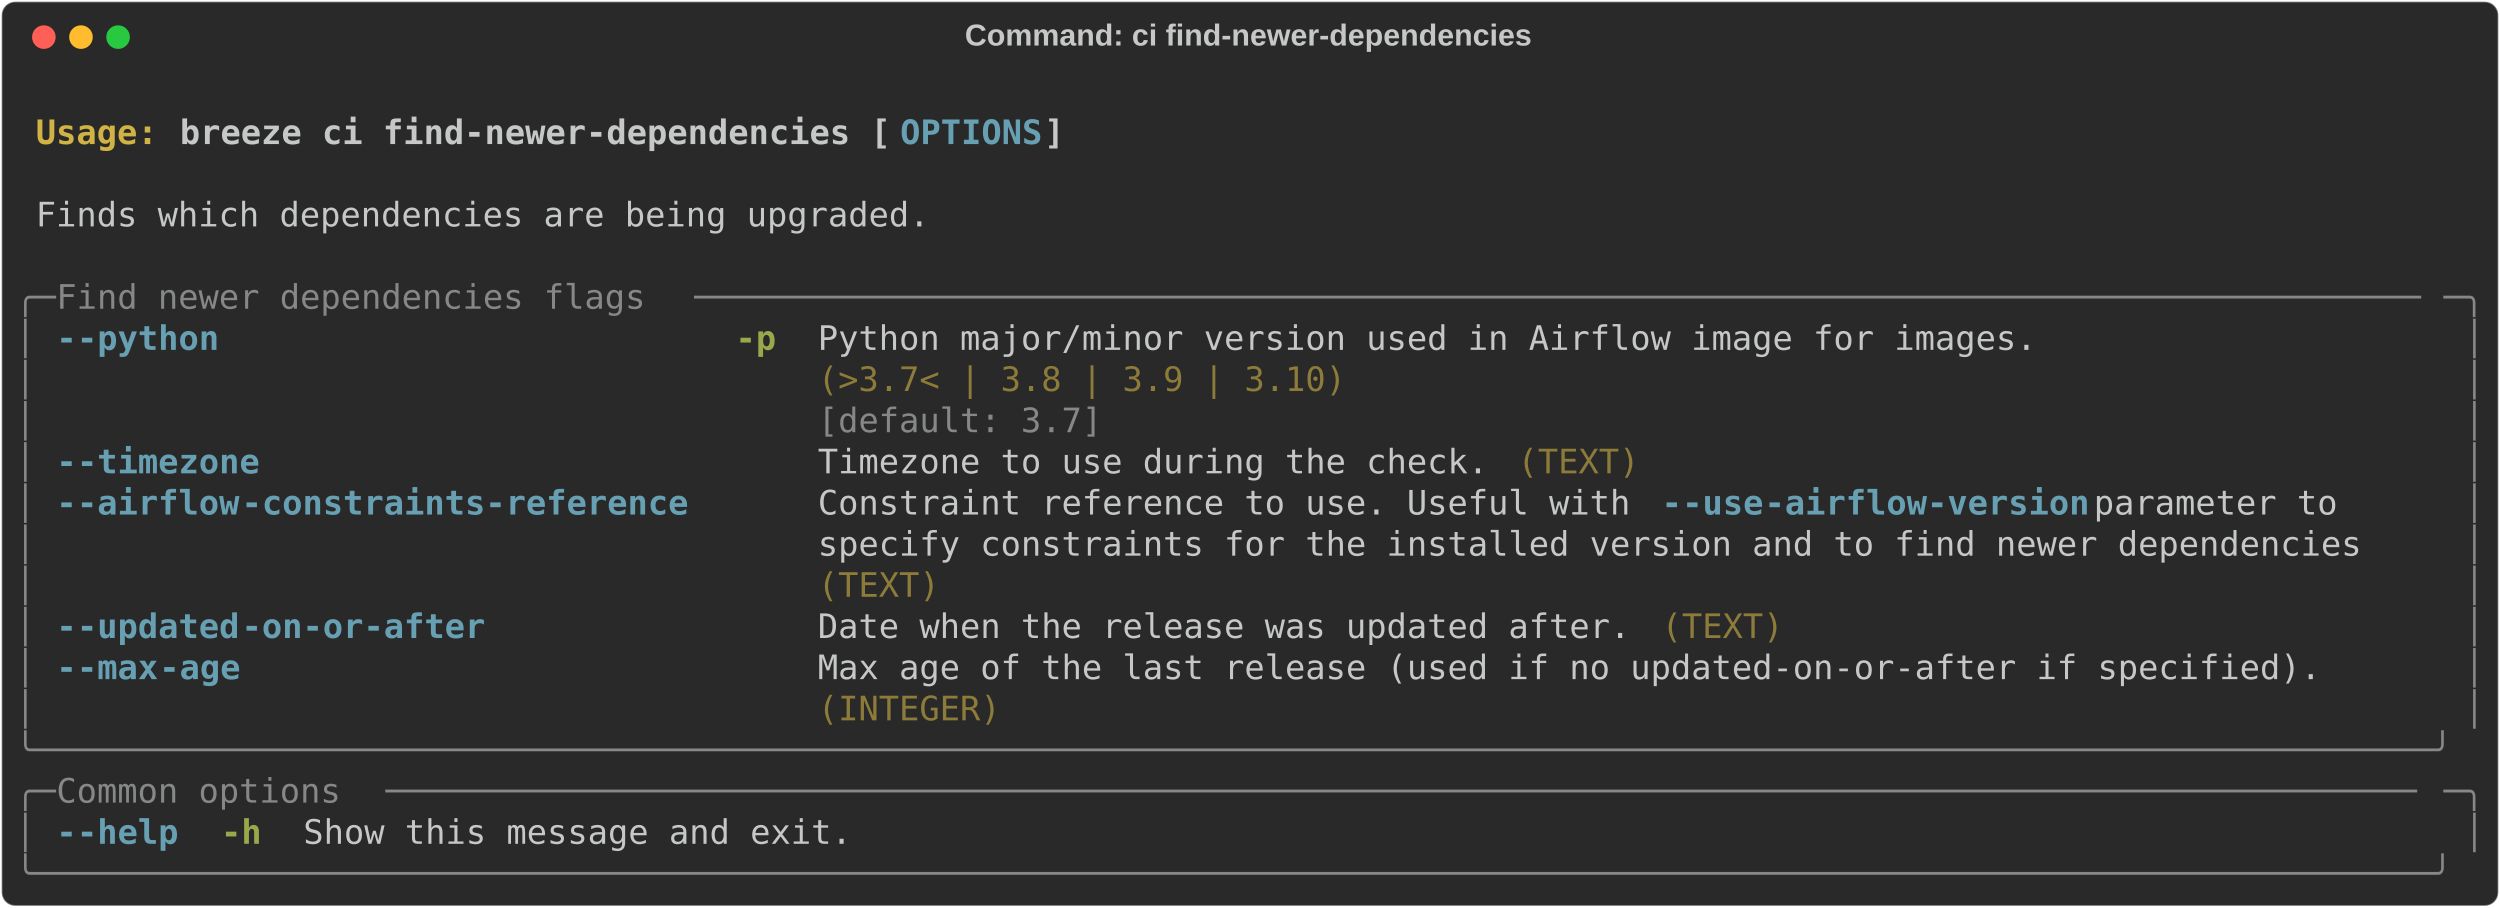
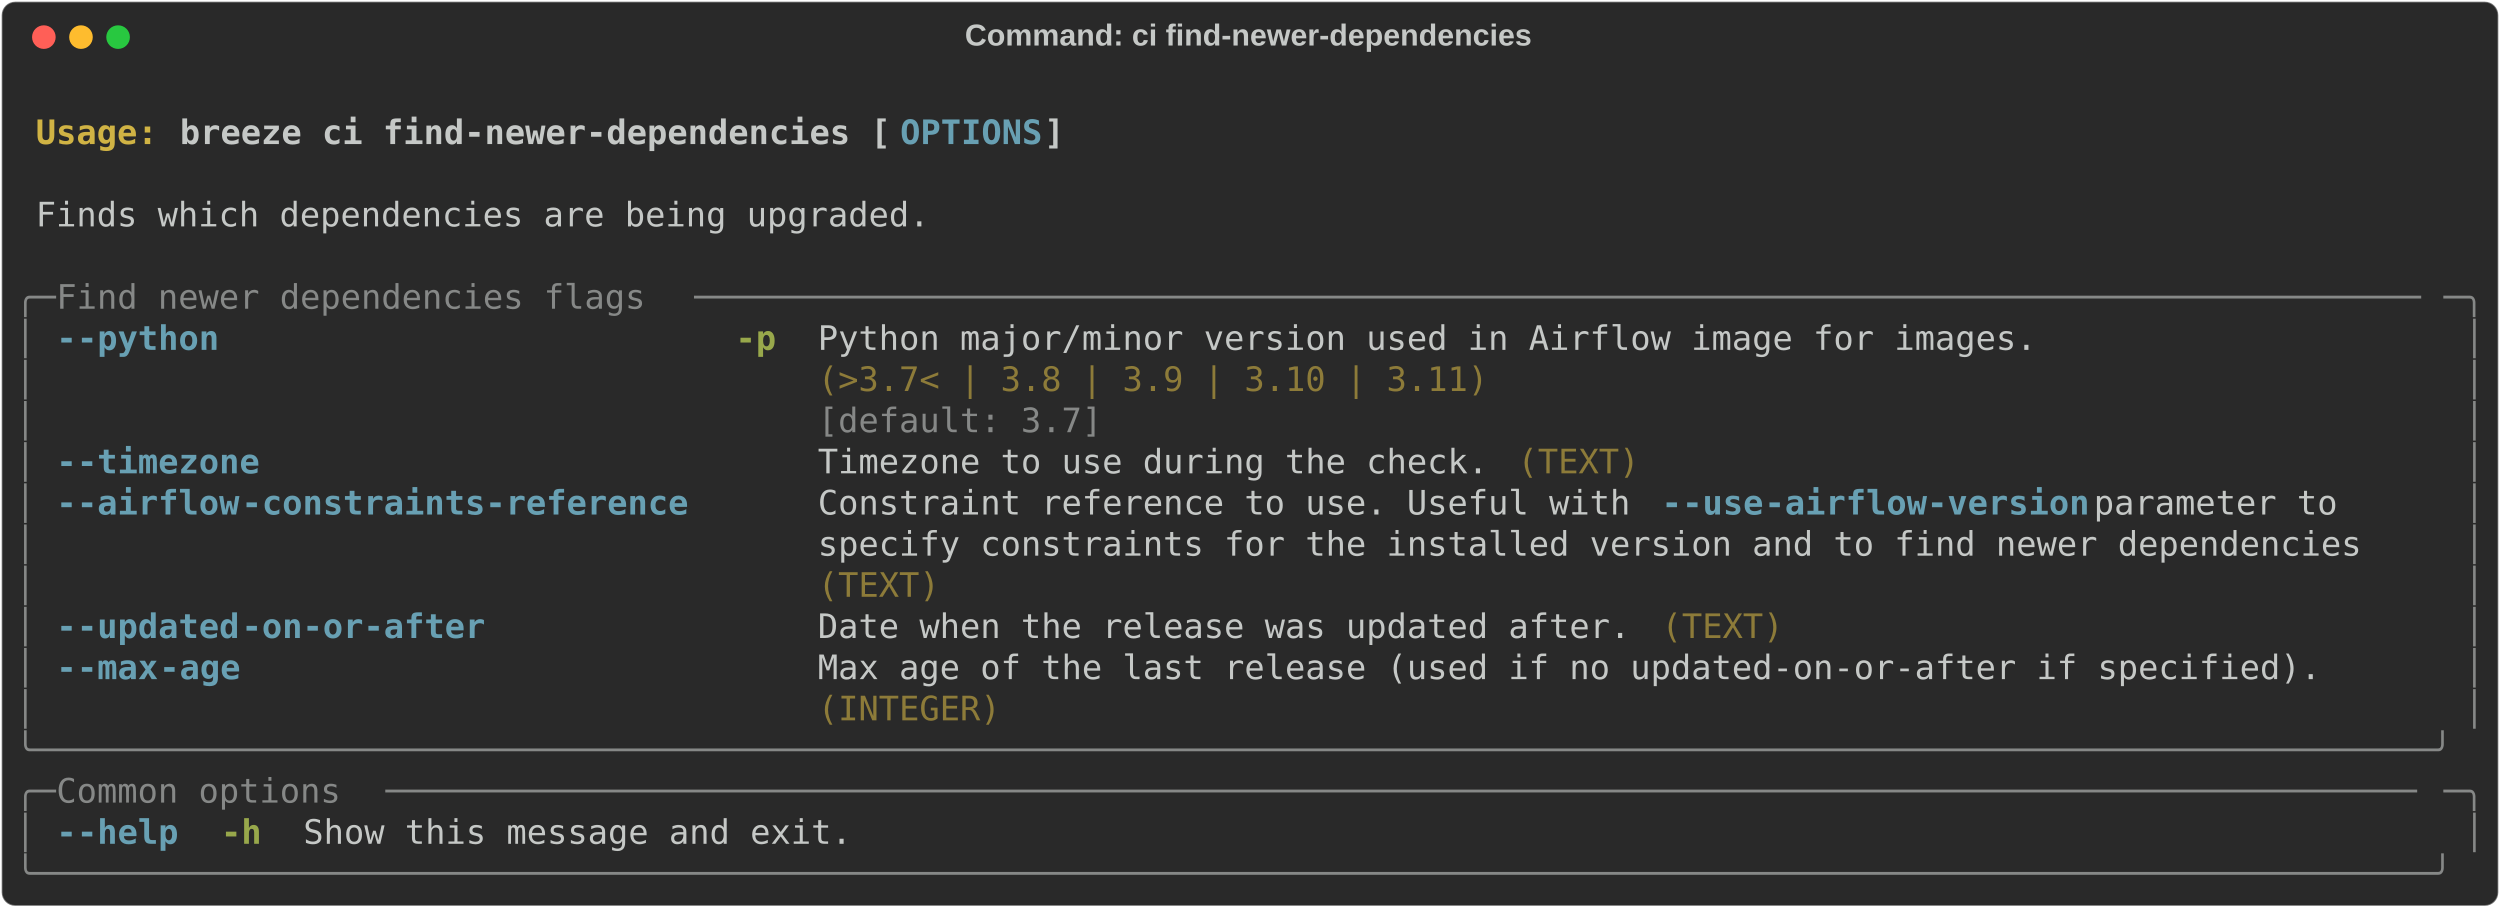
<svg xmlns="http://www.w3.org/2000/svg" class="rich-terminal" viewBox="0 0 1482 538.0">
  <style>

    @font-face {
        font-family: "Fira Code";
        src: local("FiraCode-Regular"),
                url("https://cdnjs.cloudflare.com/ajax/libs/firacode/6.2.0/woff2/FiraCode-Regular.woff2") format("woff2"),
                url("https://cdnjs.cloudflare.com/ajax/libs/firacode/6.2.0/woff/FiraCode-Regular.woff") format("woff");
        font-style: normal;
        font-weight: 400;
    }
    @font-face {
        font-family: "Fira Code";
        src: local("FiraCode-Bold"),
                url("https://cdnjs.cloudflare.com/ajax/libs/firacode/6.2.0/woff2/FiraCode-Bold.woff2") format("woff2"),
                url("https://cdnjs.cloudflare.com/ajax/libs/firacode/6.2.0/woff/FiraCode-Bold.woff") format("woff");
        font-style: bold;
        font-weight: 700;
    }

    .breeze-ci-find-newer-dependencies-matrix {
        font-family: Fira Code, monospace;
        font-size: 20px;
        line-height: 24.4px;
        font-variant-east-asian: full-width;
    }

    .breeze-ci-find-newer-dependencies-title {
        font-size: 18px;
        font-weight: bold;
        font-family: arial;
    }

    .breeze-ci-find-newer-dependencies-r1 { fill: #c5c8c6;font-weight: bold }
.breeze-ci-find-newer-dependencies-r2 { fill: #c5c8c6 }
.breeze-ci-find-newer-dependencies-r3 { fill: #d0b344;font-weight: bold }
.breeze-ci-find-newer-dependencies-r4 { fill: #68a0b3;font-weight: bold }
.breeze-ci-find-newer-dependencies-r5 { fill: #868887 }
.breeze-ci-find-newer-dependencies-r6 { fill: #98a84b;font-weight: bold }
.breeze-ci-find-newer-dependencies-r7 { fill: #8d7b39 }
    </style>
  <defs>
    <clipPath id="breeze-ci-find-newer-dependencies-clip-terminal">
      <rect x="0" y="0" width="1463.0" height="487.0" />
    </clipPath>
    <clipPath id="breeze-ci-find-newer-dependencies-line-0">
      <rect x="0" y="1.5" width="1464" height="24.65" />
    </clipPath>
    <clipPath id="breeze-ci-find-newer-dependencies-line-1">
      <rect x="0" y="25.9" width="1464" height="24.65" />
    </clipPath>
    <clipPath id="breeze-ci-find-newer-dependencies-line-2">
      <rect x="0" y="50.3" width="1464" height="24.65" />
    </clipPath>
    <clipPath id="breeze-ci-find-newer-dependencies-line-3">
      <rect x="0" y="74.7" width="1464" height="24.65" />
    </clipPath>
    <clipPath id="breeze-ci-find-newer-dependencies-line-4">
      <rect x="0" y="99.1" width="1464" height="24.65" />
    </clipPath>
    <clipPath id="breeze-ci-find-newer-dependencies-line-5">
      <rect x="0" y="123.5" width="1464" height="24.65" />
    </clipPath>
    <clipPath id="breeze-ci-find-newer-dependencies-line-6">
      <rect x="0" y="147.9" width="1464" height="24.65" />
    </clipPath>
    <clipPath id="breeze-ci-find-newer-dependencies-line-7">
      <rect x="0" y="172.3" width="1464" height="24.65" />
    </clipPath>
    <clipPath id="breeze-ci-find-newer-dependencies-line-8">
      <rect x="0" y="196.7" width="1464" height="24.65" />
    </clipPath>
    <clipPath id="breeze-ci-find-newer-dependencies-line-9">
      <rect x="0" y="221.1" width="1464" height="24.65" />
    </clipPath>
    <clipPath id="breeze-ci-find-newer-dependencies-line-10">
      <rect x="0" y="245.5" width="1464" height="24.65" />
    </clipPath>
    <clipPath id="breeze-ci-find-newer-dependencies-line-11">
      <rect x="0" y="269.9" width="1464" height="24.65" />
    </clipPath>
    <clipPath id="breeze-ci-find-newer-dependencies-line-12">
      <rect x="0" y="294.3" width="1464" height="24.65" />
    </clipPath>
    <clipPath id="breeze-ci-find-newer-dependencies-line-13">
      <rect x="0" y="318.7" width="1464" height="24.65" />
    </clipPath>
    <clipPath id="breeze-ci-find-newer-dependencies-line-14">
      <rect x="0" y="343.1" width="1464" height="24.65" />
    </clipPath>
    <clipPath id="breeze-ci-find-newer-dependencies-line-15">
      <rect x="0" y="367.5" width="1464" height="24.65" />
    </clipPath>
    <clipPath id="breeze-ci-find-newer-dependencies-line-16">
      <rect x="0" y="391.9" width="1464" height="24.65" />
    </clipPath>
    <clipPath id="breeze-ci-find-newer-dependencies-line-17">
      <rect x="0" y="416.3" width="1464" height="24.65" />
    </clipPath>
    <clipPath id="breeze-ci-find-newer-dependencies-line-18">
      <rect x="0" y="440.7" width="1464" height="24.65" />
    </clipPath>
  </defs>
  <rect fill="#292929" stroke="rgba(255,255,255,0.35)" stroke-width="1" x="1" y="1" width="1480" height="536" rx="8" />
  <text class="breeze-ci-find-newer-dependencies-title" fill="#c5c8c6" text-anchor="middle" x="740" y="27">Command: ci find-newer-dependencies</text>
  <g transform="translate(26,22)">
    <circle cx="0" cy="0" r="7" fill="#ff5f57" />
    <circle cx="22" cy="0" r="7" fill="#febc2e" />
    <circle cx="44" cy="0" r="7" fill="#28c840" />
  </g>
  <g transform="translate(9, 41)" clip-path="url(#breeze-ci-find-newer-dependencies-clip-terminal)">
    <g class="breeze-ci-find-newer-dependencies-matrix">
      <text class="breeze-ci-find-newer-dependencies-r2" x="1464" y="20" textLength="12.2" clip-path="url(#breeze-ci-find-newer-dependencies-line-0)">
</text>
      <text class="breeze-ci-find-newer-dependencies-r3" x="12.2" y="44.4" textLength="85.4" clip-path="url(#breeze-ci-find-newer-dependencies-line-1)">Usage: </text>
      <text class="breeze-ci-find-newer-dependencies-r1" x="97.6" y="44.4" textLength="427" clip-path="url(#breeze-ci-find-newer-dependencies-line-1)">breeze ci find-newer-dependencies [</text>
      <text class="breeze-ci-find-newer-dependencies-r4" x="524.6" y="44.4" textLength="85.4" clip-path="url(#breeze-ci-find-newer-dependencies-line-1)">OPTIONS</text>
      <text class="breeze-ci-find-newer-dependencies-r1" x="610" y="44.4" textLength="12.2" clip-path="url(#breeze-ci-find-newer-dependencies-line-1)">]</text>
      <text class="breeze-ci-find-newer-dependencies-r2" x="1464" y="44.4" textLength="12.2" clip-path="url(#breeze-ci-find-newer-dependencies-line-1)">
</text>
      <text class="breeze-ci-find-newer-dependencies-r2" x="1464" y="68.8" textLength="12.2" clip-path="url(#breeze-ci-find-newer-dependencies-line-2)">
</text>
      <text class="breeze-ci-find-newer-dependencies-r2" x="12.2" y="93.2" textLength="536.8" clip-path="url(#breeze-ci-find-newer-dependencies-line-3)">Finds which dependencies are being upgraded.</text>
      <text class="breeze-ci-find-newer-dependencies-r2" x="1464" y="93.2" textLength="12.2" clip-path="url(#breeze-ci-find-newer-dependencies-line-3)">
</text>
      <text class="breeze-ci-find-newer-dependencies-r2" x="1464" y="117.6" textLength="12.2" clip-path="url(#breeze-ci-find-newer-dependencies-line-4)">
</text>
      <text class="breeze-ci-find-newer-dependencies-r5" x="0" y="142" textLength="24.4" clip-path="url(#breeze-ci-find-newer-dependencies-line-5)">╭─</text>
      <text class="breeze-ci-find-newer-dependencies-r5" x="24.4" y="142" textLength="378.2" clip-path="url(#breeze-ci-find-newer-dependencies-line-5)"> Find newer dependencies flags </text>
      <text class="breeze-ci-find-newer-dependencies-r5" x="402.6" y="142" textLength="1037" clip-path="url(#breeze-ci-find-newer-dependencies-line-5)">─────────────────────────────────────────────────────────────────────────────────────</text>
      <text class="breeze-ci-find-newer-dependencies-r5" x="1439.6" y="142" textLength="24.4" clip-path="url(#breeze-ci-find-newer-dependencies-line-5)">─╮</text>
      <text class="breeze-ci-find-newer-dependencies-r2" x="1464" y="142" textLength="12.2" clip-path="url(#breeze-ci-find-newer-dependencies-line-5)">
</text>
      <text class="breeze-ci-find-newer-dependencies-r5" x="0" y="166.4" textLength="12.2" clip-path="url(#breeze-ci-find-newer-dependencies-line-6)">│</text>
      <text class="breeze-ci-find-newer-dependencies-r4" x="24.4" y="166.4" textLength="12.2" clip-path="url(#breeze-ci-find-newer-dependencies-line-6)">-</text>
      <text class="breeze-ci-find-newer-dependencies-r4" x="36.6" y="166.4" textLength="85.4" clip-path="url(#breeze-ci-find-newer-dependencies-line-6)">-python</text>
      <text class="breeze-ci-find-newer-dependencies-r6" x="427" y="166.4" textLength="24.4" clip-path="url(#breeze-ci-find-newer-dependencies-line-6)">-p</text>
      <text class="breeze-ci-find-newer-dependencies-r2" x="475.8" y="166.4" textLength="732" clip-path="url(#breeze-ci-find-newer-dependencies-line-6)">Python major/minor version used in Airflow image for images.</text>
      <text class="breeze-ci-find-newer-dependencies-r5" x="1451.8" y="166.4" textLength="12.2" clip-path="url(#breeze-ci-find-newer-dependencies-line-6)">│</text>
      <text class="breeze-ci-find-newer-dependencies-r2" x="1464" y="166.4" textLength="12.2" clip-path="url(#breeze-ci-find-newer-dependencies-line-6)">
</text>
      <text class="breeze-ci-find-newer-dependencies-r5" x="0" y="190.8" textLength="12.2" clip-path="url(#breeze-ci-find-newer-dependencies-line-7)">│</text>
-       <text class="breeze-ci-find-newer-dependencies-r7" x="475.8" y="190.8" textLength="732" clip-path="url(#breeze-ci-find-newer-dependencies-line-7)">(&gt;3.7&lt; | 3.8 | 3.9 | 3.10)                                  </text>
+       <text class="breeze-ci-find-newer-dependencies-r7" x="475.8" y="190.8" textLength="732" clip-path="url(#breeze-ci-find-newer-dependencies-line-7)">(&gt;3.7&lt; | 3.8 | 3.9 | 3.10 | 3.11)                           </text>
      <text class="breeze-ci-find-newer-dependencies-r5" x="1451.8" y="190.8" textLength="12.2" clip-path="url(#breeze-ci-find-newer-dependencies-line-7)">│</text>
      <text class="breeze-ci-find-newer-dependencies-r2" x="1464" y="190.8" textLength="12.2" clip-path="url(#breeze-ci-find-newer-dependencies-line-7)">
</text>
      <text class="breeze-ci-find-newer-dependencies-r5" x="0" y="215.2" textLength="12.2" clip-path="url(#breeze-ci-find-newer-dependencies-line-8)">│</text>
      <text class="breeze-ci-find-newer-dependencies-r5" x="475.8" y="215.2" textLength="732" clip-path="url(#breeze-ci-find-newer-dependencies-line-8)">[default: 3.7]                                              </text>
      <text class="breeze-ci-find-newer-dependencies-r5" x="1451.8" y="215.2" textLength="12.2" clip-path="url(#breeze-ci-find-newer-dependencies-line-8)">│</text>
      <text class="breeze-ci-find-newer-dependencies-r2" x="1464" y="215.2" textLength="12.2" clip-path="url(#breeze-ci-find-newer-dependencies-line-8)">
</text>
      <text class="breeze-ci-find-newer-dependencies-r5" x="0" y="239.6" textLength="12.2" clip-path="url(#breeze-ci-find-newer-dependencies-line-9)">│</text>
      <text class="breeze-ci-find-newer-dependencies-r4" x="24.4" y="239.6" textLength="12.2" clip-path="url(#breeze-ci-find-newer-dependencies-line-9)">-</text>
      <text class="breeze-ci-find-newer-dependencies-r4" x="36.6" y="239.6" textLength="109.8" clip-path="url(#breeze-ci-find-newer-dependencies-line-9)">-timezone</text>
      <text class="breeze-ci-find-newer-dependencies-r2" x="475.8" y="239.6" textLength="402.6" clip-path="url(#breeze-ci-find-newer-dependencies-line-9)">Timezone to use during the check.</text>
      <text class="breeze-ci-find-newer-dependencies-r7" x="890.6" y="239.6" textLength="73.2" clip-path="url(#breeze-ci-find-newer-dependencies-line-9)">(TEXT)</text>
      <text class="breeze-ci-find-newer-dependencies-r5" x="1451.8" y="239.6" textLength="12.2" clip-path="url(#breeze-ci-find-newer-dependencies-line-9)">│</text>
      <text class="breeze-ci-find-newer-dependencies-r2" x="1464" y="239.6" textLength="12.2" clip-path="url(#breeze-ci-find-newer-dependencies-line-9)">
</text>
      <text class="breeze-ci-find-newer-dependencies-r5" x="0" y="264" textLength="12.2" clip-path="url(#breeze-ci-find-newer-dependencies-line-10)">│</text>
      <text class="breeze-ci-find-newer-dependencies-r4" x="24.4" y="264" textLength="12.2" clip-path="url(#breeze-ci-find-newer-dependencies-line-10)">-</text>
      <text class="breeze-ci-find-newer-dependencies-r4" x="36.6" y="264" textLength="97.6" clip-path="url(#breeze-ci-find-newer-dependencies-line-10)">-airflow</text>
      <text class="breeze-ci-find-newer-dependencies-r4" x="134.2" y="264" textLength="268.4" clip-path="url(#breeze-ci-find-newer-dependencies-line-10)">-constraints-reference</text>
      <text class="breeze-ci-find-newer-dependencies-r2" x="475.8" y="264" textLength="500.2" clip-path="url(#breeze-ci-find-newer-dependencies-line-10)">Constraint reference to use. Useful with </text>
      <text class="breeze-ci-find-newer-dependencies-r4" x="976" y="264" textLength="12.2" clip-path="url(#breeze-ci-find-newer-dependencies-line-10)">-</text>
      <text class="breeze-ci-find-newer-dependencies-r4" x="988.2" y="264" textLength="48.8" clip-path="url(#breeze-ci-find-newer-dependencies-line-10)">-use</text>
      <text class="breeze-ci-find-newer-dependencies-r4" x="1037" y="264" textLength="195.2" clip-path="url(#breeze-ci-find-newer-dependencies-line-10)">-airflow-version</text>
      <text class="breeze-ci-find-newer-dependencies-r2" x="1232.2" y="264" textLength="207.4" clip-path="url(#breeze-ci-find-newer-dependencies-line-10)"> parameter to    </text>
      <text class="breeze-ci-find-newer-dependencies-r5" x="1451.8" y="264" textLength="12.2" clip-path="url(#breeze-ci-find-newer-dependencies-line-10)">│</text>
      <text class="breeze-ci-find-newer-dependencies-r2" x="1464" y="264" textLength="12.2" clip-path="url(#breeze-ci-find-newer-dependencies-line-10)">
</text>
      <text class="breeze-ci-find-newer-dependencies-r5" x="0" y="288.4" textLength="12.2" clip-path="url(#breeze-ci-find-newer-dependencies-line-11)">│</text>
      <text class="breeze-ci-find-newer-dependencies-r2" x="475.8" y="288.4" textLength="963.8" clip-path="url(#breeze-ci-find-newer-dependencies-line-11)">specify constraints for the installed version and to find newer dependencies   </text>
      <text class="breeze-ci-find-newer-dependencies-r5" x="1451.8" y="288.4" textLength="12.2" clip-path="url(#breeze-ci-find-newer-dependencies-line-11)">│</text>
      <text class="breeze-ci-find-newer-dependencies-r2" x="1464" y="288.4" textLength="12.2" clip-path="url(#breeze-ci-find-newer-dependencies-line-11)">
</text>
      <text class="breeze-ci-find-newer-dependencies-r5" x="0" y="312.8" textLength="12.2" clip-path="url(#breeze-ci-find-newer-dependencies-line-12)">│</text>
      <text class="breeze-ci-find-newer-dependencies-r7" x="475.8" y="312.8" textLength="963.8" clip-path="url(#breeze-ci-find-newer-dependencies-line-12)">(TEXT)                                                                         </text>
      <text class="breeze-ci-find-newer-dependencies-r5" x="1451.8" y="312.8" textLength="12.2" clip-path="url(#breeze-ci-find-newer-dependencies-line-12)">│</text>
      <text class="breeze-ci-find-newer-dependencies-r2" x="1464" y="312.8" textLength="12.2" clip-path="url(#breeze-ci-find-newer-dependencies-line-12)">
</text>
      <text class="breeze-ci-find-newer-dependencies-r5" x="0" y="337.2" textLength="12.2" clip-path="url(#breeze-ci-find-newer-dependencies-line-13)">│</text>
      <text class="breeze-ci-find-newer-dependencies-r4" x="24.4" y="337.2" textLength="12.2" clip-path="url(#breeze-ci-find-newer-dependencies-line-13)">-</text>
      <text class="breeze-ci-find-newer-dependencies-r4" x="36.6" y="337.2" textLength="97.6" clip-path="url(#breeze-ci-find-newer-dependencies-line-13)">-updated</text>
      <text class="breeze-ci-find-newer-dependencies-r4" x="134.2" y="337.2" textLength="146.4" clip-path="url(#breeze-ci-find-newer-dependencies-line-13)">-on-or-after</text>
      <text class="breeze-ci-find-newer-dependencies-r2" x="475.8" y="337.2" textLength="488" clip-path="url(#breeze-ci-find-newer-dependencies-line-13)">Date when the release was updated after.</text>
      <text class="breeze-ci-find-newer-dependencies-r7" x="976" y="337.2" textLength="73.2" clip-path="url(#breeze-ci-find-newer-dependencies-line-13)">(TEXT)</text>
      <text class="breeze-ci-find-newer-dependencies-r5" x="1451.8" y="337.2" textLength="12.2" clip-path="url(#breeze-ci-find-newer-dependencies-line-13)">│</text>
      <text class="breeze-ci-find-newer-dependencies-r2" x="1464" y="337.2" textLength="12.2" clip-path="url(#breeze-ci-find-newer-dependencies-line-13)">
</text>
      <text class="breeze-ci-find-newer-dependencies-r5" x="0" y="361.6" textLength="12.2" clip-path="url(#breeze-ci-find-newer-dependencies-line-14)">│</text>
      <text class="breeze-ci-find-newer-dependencies-r4" x="24.4" y="361.6" textLength="12.2" clip-path="url(#breeze-ci-find-newer-dependencies-line-14)">-</text>
      <text class="breeze-ci-find-newer-dependencies-r4" x="36.6" y="361.6" textLength="48.8" clip-path="url(#breeze-ci-find-newer-dependencies-line-14)">-max</text>
      <text class="breeze-ci-find-newer-dependencies-r4" x="85.4" y="361.6" textLength="48.8" clip-path="url(#breeze-ci-find-newer-dependencies-line-14)">-age</text>
      <text class="breeze-ci-find-newer-dependencies-r2" x="475.8" y="361.6" textLength="902.8" clip-path="url(#breeze-ci-find-newer-dependencies-line-14)">Max age of the last release (used if no updated-on-or-after if specified).</text>
      <text class="breeze-ci-find-newer-dependencies-r5" x="1451.8" y="361.6" textLength="12.2" clip-path="url(#breeze-ci-find-newer-dependencies-line-14)">│</text>
      <text class="breeze-ci-find-newer-dependencies-r2" x="1464" y="361.6" textLength="12.2" clip-path="url(#breeze-ci-find-newer-dependencies-line-14)">
</text>
      <text class="breeze-ci-find-newer-dependencies-r5" x="0" y="386" textLength="12.2" clip-path="url(#breeze-ci-find-newer-dependencies-line-15)">│</text>
      <text class="breeze-ci-find-newer-dependencies-r7" x="475.8" y="386" textLength="902.8" clip-path="url(#breeze-ci-find-newer-dependencies-line-15)">(INTEGER)                                                                 </text>
      <text class="breeze-ci-find-newer-dependencies-r5" x="1451.8" y="386" textLength="12.2" clip-path="url(#breeze-ci-find-newer-dependencies-line-15)">│</text>
      <text class="breeze-ci-find-newer-dependencies-r2" x="1464" y="386" textLength="12.2" clip-path="url(#breeze-ci-find-newer-dependencies-line-15)">
</text>
      <text class="breeze-ci-find-newer-dependencies-r5" x="0" y="410.4" textLength="1464" clip-path="url(#breeze-ci-find-newer-dependencies-line-16)">╰──────────────────────────────────────────────────────────────────────────────────────────────────────────────────────╯</text>
      <text class="breeze-ci-find-newer-dependencies-r2" x="1464" y="410.4" textLength="12.2" clip-path="url(#breeze-ci-find-newer-dependencies-line-16)">
</text>
      <text class="breeze-ci-find-newer-dependencies-r5" x="0" y="434.8" textLength="24.4" clip-path="url(#breeze-ci-find-newer-dependencies-line-17)">╭─</text>
      <text class="breeze-ci-find-newer-dependencies-r5" x="24.4" y="434.8" textLength="195.2" clip-path="url(#breeze-ci-find-newer-dependencies-line-17)"> Common options </text>
      <text class="breeze-ci-find-newer-dependencies-r5" x="219.6" y="434.8" textLength="1220" clip-path="url(#breeze-ci-find-newer-dependencies-line-17)">────────────────────────────────────────────────────────────────────────────────────────────────────</text>
      <text class="breeze-ci-find-newer-dependencies-r5" x="1439.6" y="434.8" textLength="24.4" clip-path="url(#breeze-ci-find-newer-dependencies-line-17)">─╮</text>
      <text class="breeze-ci-find-newer-dependencies-r2" x="1464" y="434.8" textLength="12.2" clip-path="url(#breeze-ci-find-newer-dependencies-line-17)">
</text>
      <text class="breeze-ci-find-newer-dependencies-r5" x="0" y="459.2" textLength="12.2" clip-path="url(#breeze-ci-find-newer-dependencies-line-18)">│</text>
      <text class="breeze-ci-find-newer-dependencies-r4" x="24.4" y="459.2" textLength="12.2" clip-path="url(#breeze-ci-find-newer-dependencies-line-18)">-</text>
      <text class="breeze-ci-find-newer-dependencies-r4" x="36.6" y="459.2" textLength="61" clip-path="url(#breeze-ci-find-newer-dependencies-line-18)">-help</text>
      <text class="breeze-ci-find-newer-dependencies-r6" x="122" y="459.2" textLength="24.4" clip-path="url(#breeze-ci-find-newer-dependencies-line-18)">-h</text>
      <text class="breeze-ci-find-newer-dependencies-r2" x="170.8" y="459.2" textLength="329.4" clip-path="url(#breeze-ci-find-newer-dependencies-line-18)">Show this message and exit.</text>
      <text class="breeze-ci-find-newer-dependencies-r5" x="1451.8" y="459.2" textLength="12.2" clip-path="url(#breeze-ci-find-newer-dependencies-line-18)">│</text>
      <text class="breeze-ci-find-newer-dependencies-r2" x="1464" y="459.2" textLength="12.2" clip-path="url(#breeze-ci-find-newer-dependencies-line-18)">
</text>
      <text class="breeze-ci-find-newer-dependencies-r5" x="0" y="483.6" textLength="1464" clip-path="url(#breeze-ci-find-newer-dependencies-line-19)">╰──────────────────────────────────────────────────────────────────────────────────────────────────────────────────────╯</text>
      <text class="breeze-ci-find-newer-dependencies-r2" x="1464" y="483.6" textLength="12.2" clip-path="url(#breeze-ci-find-newer-dependencies-line-19)">
</text>
    </g>
  </g>
</svg>
